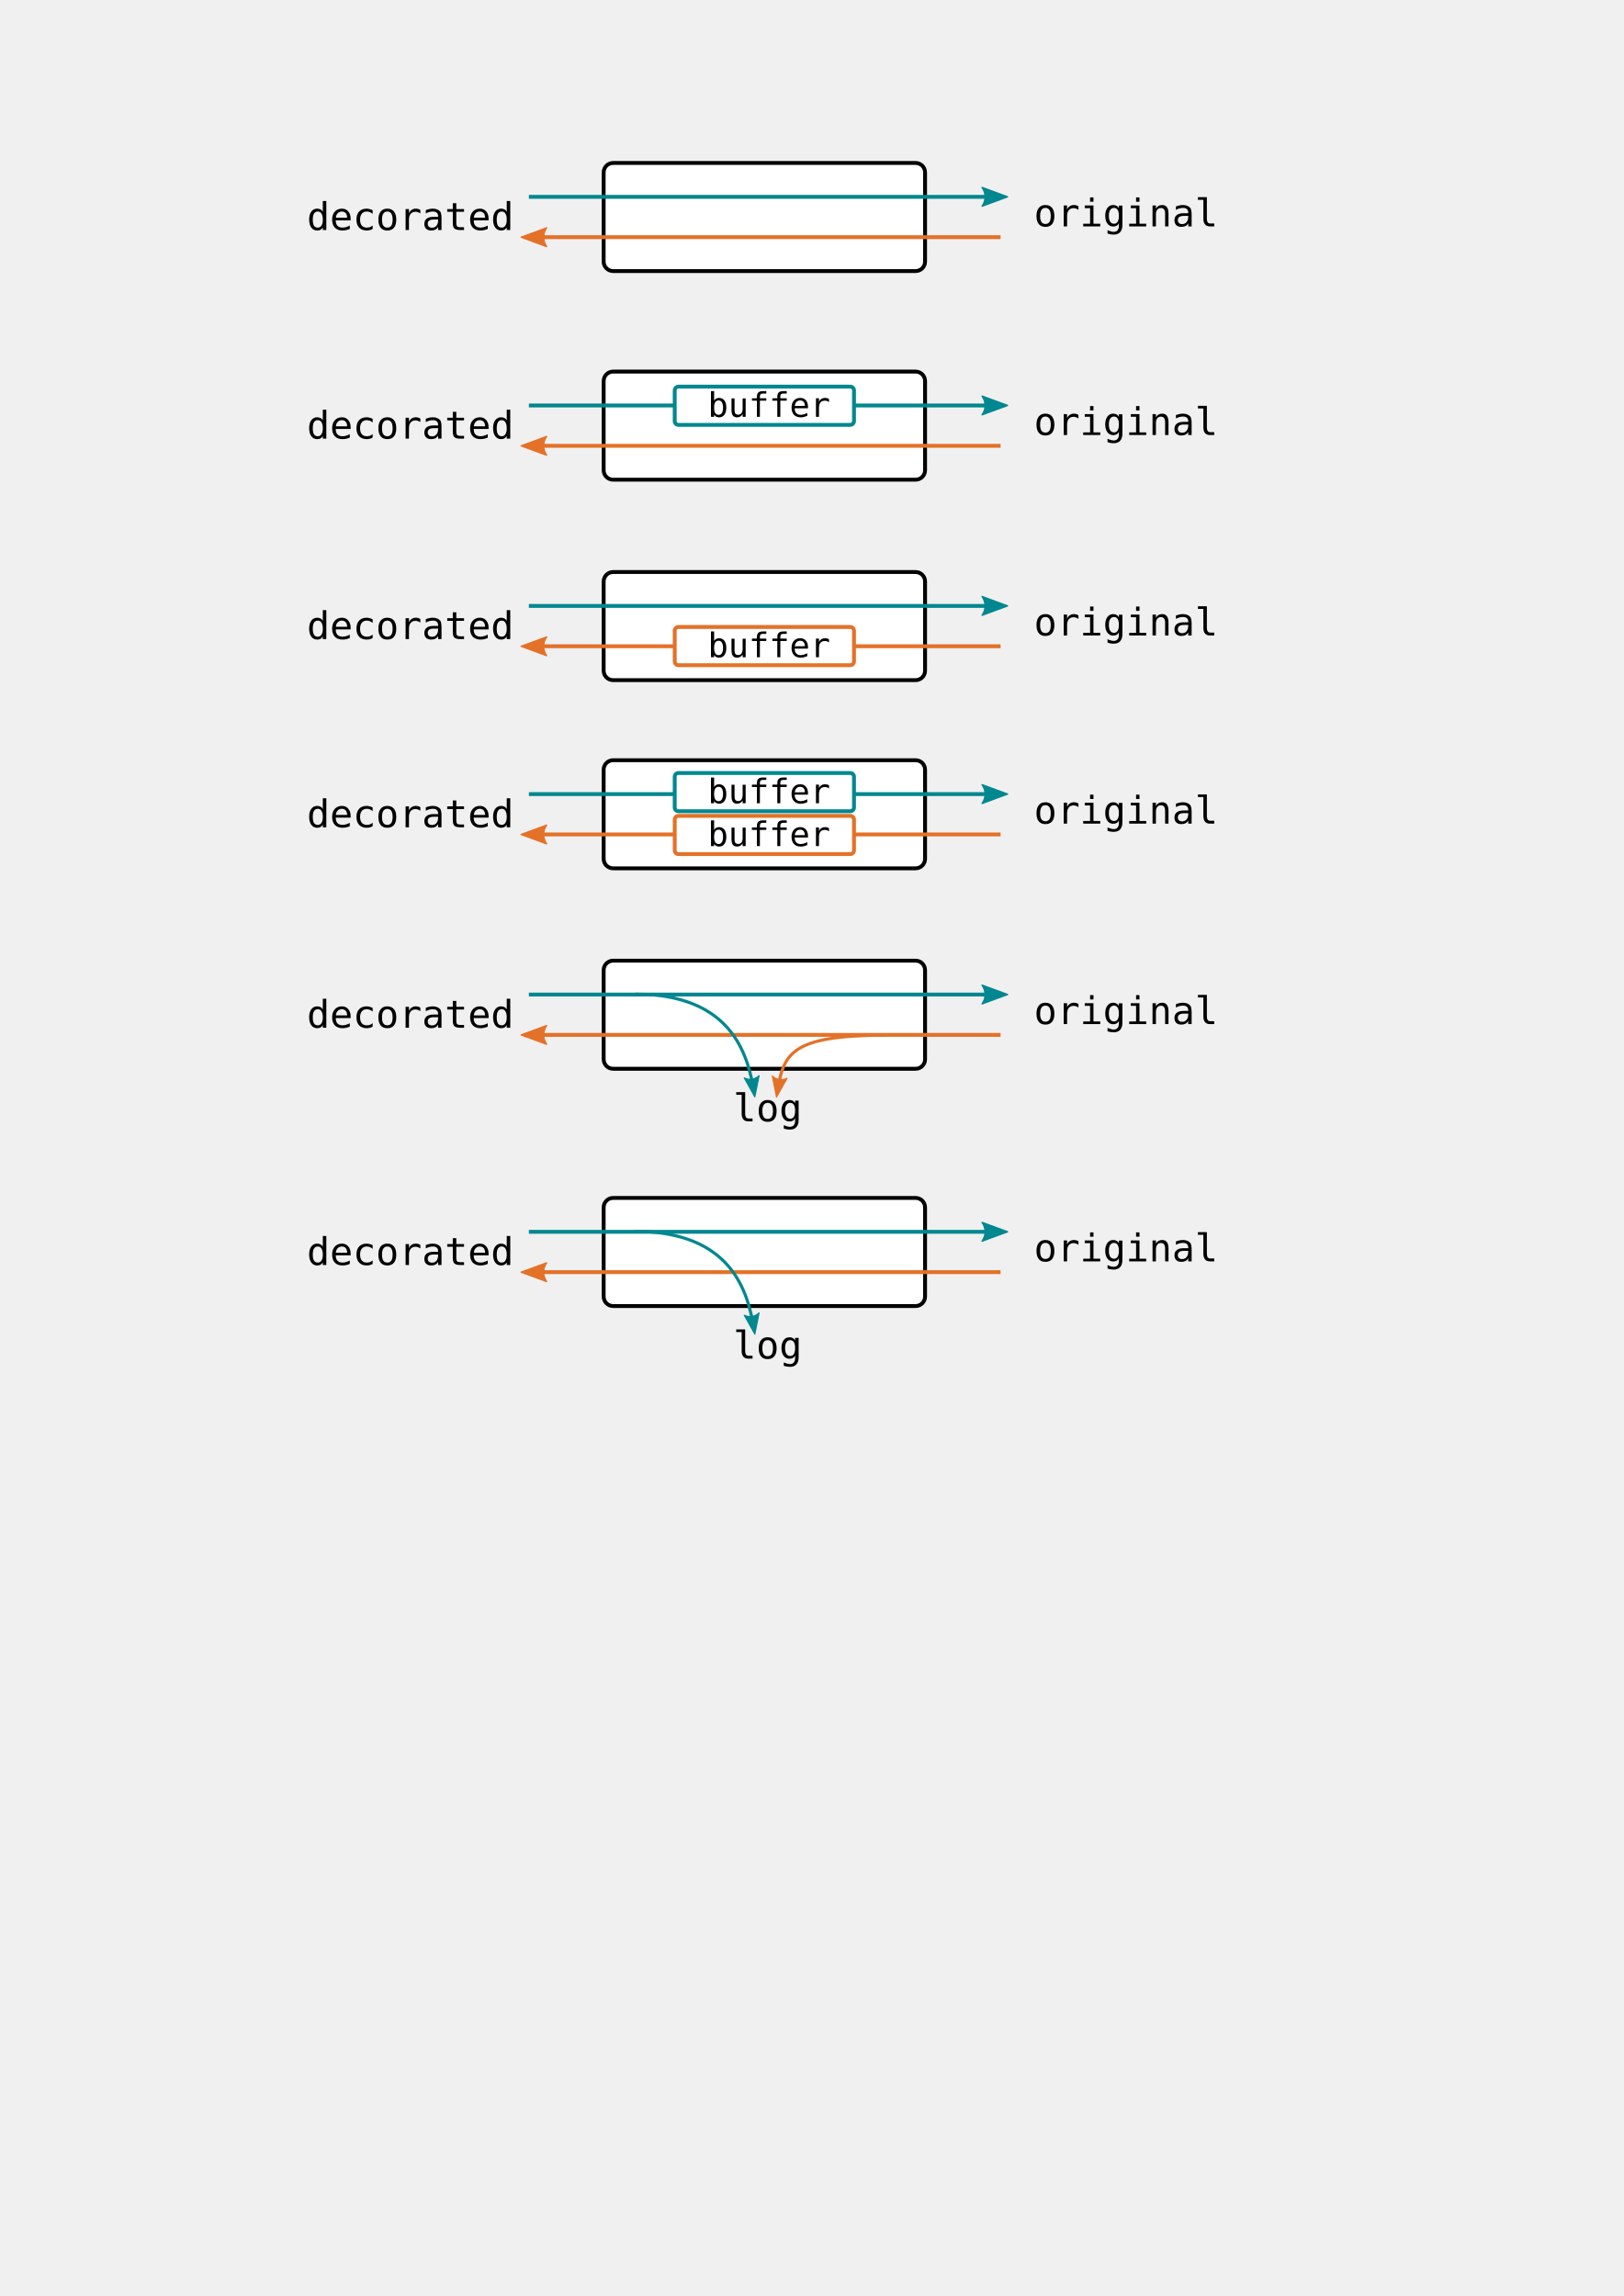
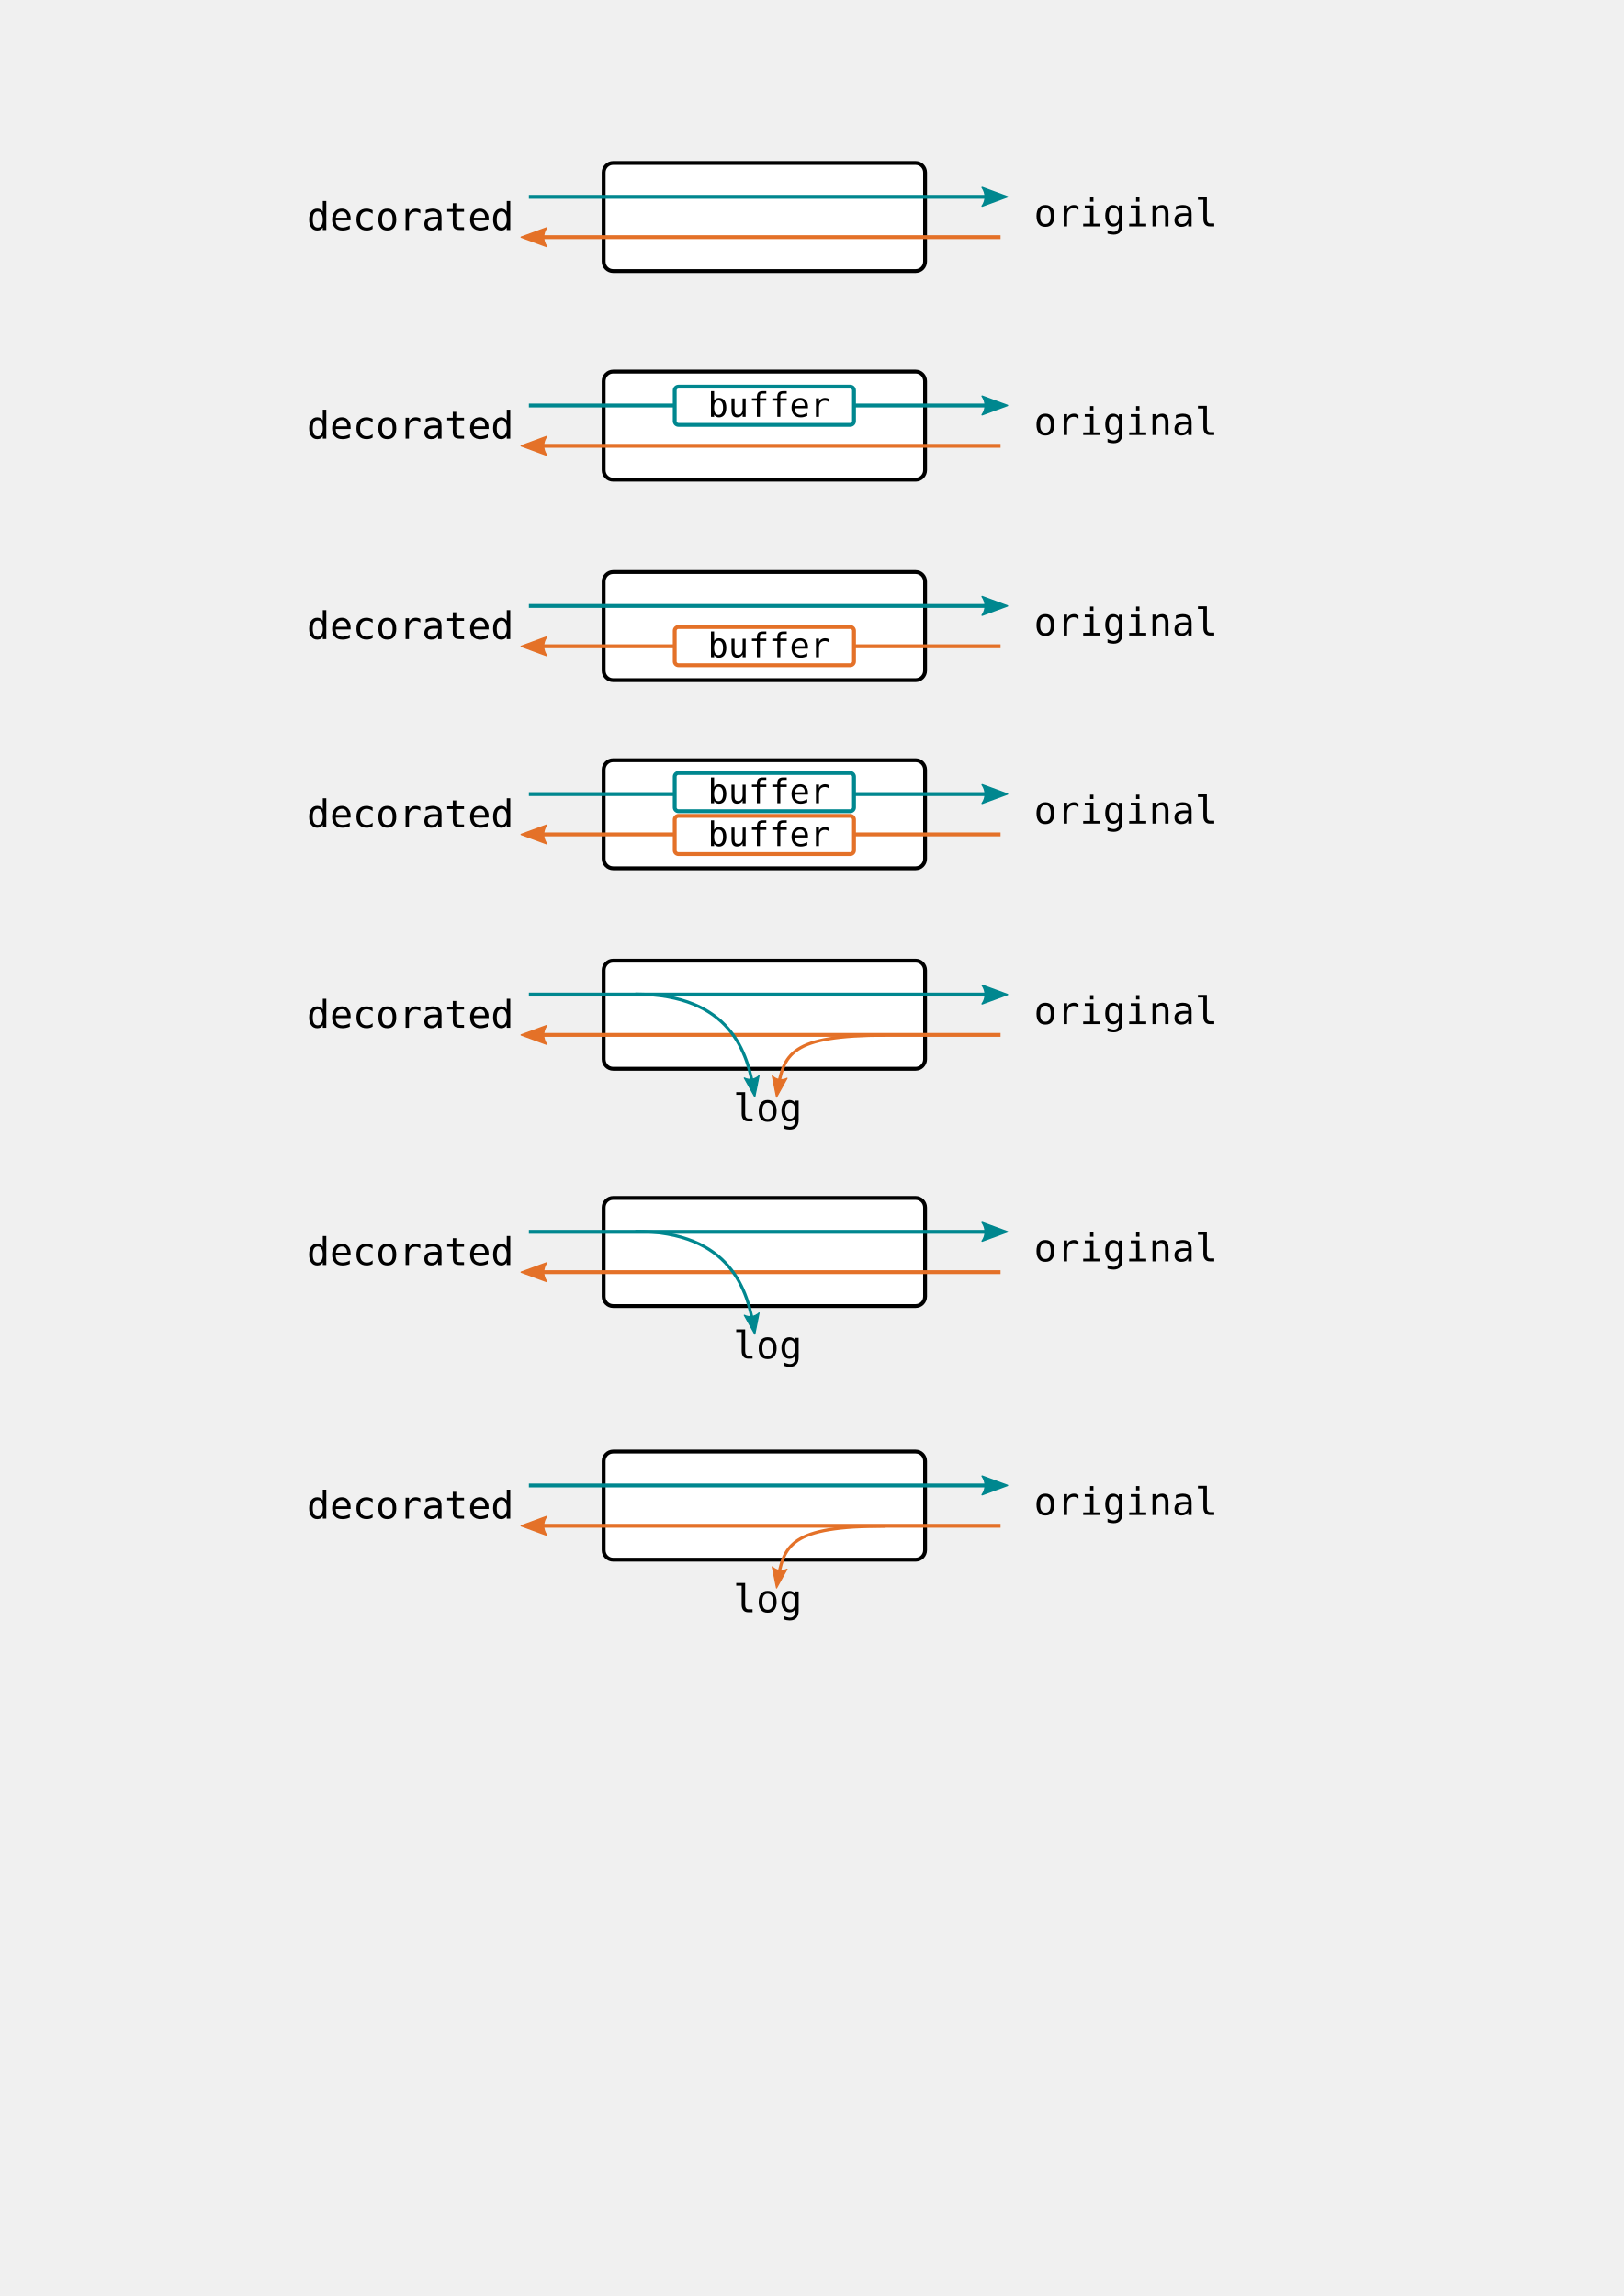
<svg xmlns="http://www.w3.org/2000/svg" xmlns:xlink="http://www.w3.org/1999/xlink" width="210mm" height="297mm" viewBox="0 0 210 297" version="1.1" id="svg8">
  <defs id="defs2">
+     <marker style="overflow:visible;" id="marker2295" refX="0.0" refY="0.0" orient="auto">
+       <path transform="scale(0.6) rotate(180) translate(0,0)" d="M 8.719,4.034 L -2.207,0.016 L 8.719,-4.002 C 6.973,-1.63 6.983,1.616 8.719,4.034 z " style="fill-rule:evenodd;stroke-width:0.625;stroke-linejoin:round;stroke:#e47128;stroke-opacity:1;fill:#e47128;fill-opacity:1" id="path2293" />
+     </marker>
+     <marker orient="auto" refY="0.0" refX="0.0" id="marker2207" style="overflow:visible;">
+       <path id="path2205" style="fill-rule:evenodd;stroke-width:0.625;stroke-linejoin:round;stroke:#00878f;stroke-opacity:1;fill:#00878f;fill-opacity:1" d="M 8.719,4.034 L -2.207,0.016 L 8.719,-4.002 C 6.973,-1.63 6.983,1.616 8.719,4.034 z " transform="scale(0.6) rotate(180) translate(0,0)" />
+     </marker>
    <marker orient="auto" refY="0.0" refX="0.0" id="marker1209" style="overflow:visible;">
      <path id="path1207" style="fill-rule:evenodd;stroke-width:0.625;stroke-linejoin:round;stroke:#00878f;stroke-opacity:1;fill:#00878f;fill-opacity:1" d="M 8.719,4.034 L -2.207,0.016 L 8.719,-4.002 C 6.973,-1.63 6.983,1.616 8.719,4.034 z " transform="scale(0.6) rotate(180) translate(0,0)" />
    </marker>
    <marker style="overflow:visible;" id="marker1133" refX="0.0" refY="0.0" orient="auto">
      <path transform="scale(0.6) rotate(180) translate(0,0)" d="M 8.719,4.034 L -2.207,0.016 L 8.719,-4.002 C 6.973,-1.63 6.983,1.616 8.719,4.034 z " style="fill-rule:evenodd;stroke-width:0.625;stroke-linejoin:round;stroke:#e47128;stroke-opacity:1;fill:#e47128;fill-opacity:1" id="path1131" />
    </marker>
    <marker orient="auto" refY="0.0" refX="0.0" id="marker922" style="overflow:visible;">
      <path id="path920" style="fill-rule:evenodd;stroke-width:0.625;stroke-linejoin:round;stroke:#00878f;stroke-opacity:1;fill:#00878f;fill-opacity:1" d="M 8.719,4.034 L -2.207,0.016 L 8.719,-4.002 C 6.973,-1.63 6.983,1.616 8.719,4.034 z " transform="scale(0.6) rotate(180) translate(0,0)" />
    </marker>
    <marker style="overflow:visible;" id="marker3279" refX="0.0" refY="0.0" orient="auto">
      <path transform="scale(0.6) rotate(180) translate(0,0)" d="M 8.719,4.034 L -2.207,0.016 L 8.719,-4.002 C 6.973,-1.63 6.983,1.616 8.719,4.034 z " style="fill-rule:evenodd;stroke-width:0.625;stroke-linejoin:round;stroke:#00878f;stroke-opacity:1;fill:#00878f;fill-opacity:1" id="path3277" />
    </marker>
    <marker orient="auto" refY="0.0" refX="0.0" id="marker2337" style="overflow:visible;">
      <path id="path2335" style="fill-rule:evenodd;stroke-width:0.625;stroke-linejoin:round;stroke:#e47128;stroke-opacity:1;fill:#e47128;fill-opacity:1" d="M 8.719,4.034 L -2.207,0.016 L 8.719,-4.002 C 6.973,-1.63 6.983,1.616 8.719,4.034 z " transform="scale(0.6) rotate(180) translate(0,0)" />
    </marker>
    <marker orient="auto" refY="0.0" refX="0.0" id="Arrow2Send" style="overflow:visible;">
      <path id="path852" style="fill-rule:evenodd;stroke-width:0.625;stroke-linejoin:round;stroke:#e47128;stroke-opacity:1;fill:#e47128;fill-opacity:1" d="M 8.719,4.034 L -2.207,0.016 L 8.719,-4.002 C 6.973,-1.63 6.983,1.616 8.719,4.034 z " transform="scale(0.3) rotate(180) translate(-2.3,0)" />
    </marker>
    <marker orient="auto" refY="0.0" refX="0.0" id="marker2229" style="overflow:visible;">
      <path id="path2227" style="fill-rule:evenodd;stroke-width:0.625;stroke-linejoin:round;stroke:#e47128;stroke-opacity:1;fill:#e47128;fill-opacity:1" d="M 8.719,4.034 L -2.207,0.016 L 8.719,-4.002 C 6.973,-1.63 6.983,1.616 8.719,4.034 z " transform="scale(0.6) rotate(180) translate(0,0)" />
    </marker>
    <marker orient="auto" refY="0.0" refX="0.0" id="Arrow2Mend" style="overflow:visible;">
      <path id="path846" style="fill-rule:evenodd;stroke-width:0.625;stroke-linejoin:round;stroke:#00878f;stroke-opacity:1;fill:#00878f;fill-opacity:1" d="M 8.719,4.034 L -2.207,0.016 L 8.719,-4.002 C 6.973,-1.63 6.983,1.616 8.719,4.034 z " transform="scale(0.6) rotate(180) translate(0,0)" />
    </marker>
    <marker orient="auto" refY="0.0" refX="0.0" id="marker1109" style="overflow:visible;">
      <path id="path1107" style="fill-rule:evenodd;stroke-width:0.625;stroke-linejoin:round;stroke:#00878f;stroke-opacity:1;fill:#00878f;fill-opacity:1" d="M 8.719,4.034 L -2.207,0.016 L 8.719,-4.002 C 6.973,-1.63 6.983,1.616 8.719,4.034 z " transform="scale(1.1) rotate(180) translate(1,0)" />
    </marker>
    <marker orient="auto" refY="0.0" refX="0.0" id="Arrow2Lend" style="overflow:visible;">
      <path id="path840" style="fill-rule:evenodd;stroke-width:0.625;stroke-linejoin:round;stroke:#00878f;stroke-opacity:1;fill:#00878f;fill-opacity:1" d="M 8.719,4.034 L -2.207,0.016 L 8.719,-4.002 C 6.973,-1.63 6.983,1.616 8.719,4.034 z " transform="scale(1.1) rotate(180) translate(1,0)" />
    </marker>
    <marker orient="auto" refY="0" refX="0" id="Arrow2Mend-2" style="overflow:visible">
      <path id="path846-0" style="fill:#e47128;fill-opacity:1;fill-rule:evenodd;stroke:#e47128;stroke-width:0.625;stroke-linejoin:round;stroke-opacity:1" d="M 8.719,4.034 -2.207,0.016 8.719,-4.002 c -1.745,2.372 -1.735,5.617 -6e-7,8.035 z" transform="scale(-0.6)" />
    </marker>
  </defs>
  <g id="layer1">
    <g id="g1984">
      <rect ry="1.228" rx="1.228" y="21.079" x="78.073" height="13.985" width="41.57" id="rect815" style="opacity:1;fill:#ffffff;fill-opacity:1;fill-rule:nonzero;stroke:#000000;stroke-width:0.5;stroke-miterlimit:4;stroke-dasharray:none;stroke-opacity:1" />
      <g transform="translate(-0.9986949)" id="g1958">
        <path style="fill:none;fill-rule:evenodd;stroke:#00878f;stroke-width:0.5;stroke-linecap:butt;stroke-linejoin:miter;stroke-miterlimit:4;stroke-dasharray:none;stroke-opacity:1;marker-end:url(#Arrow2Mend)" d="m 69.4,25.463 h 61.238" id="path817" />
        <path style="fill:none;fill-rule:evenodd;stroke:#e47128;stroke-width:0.5;stroke-linecap:butt;stroke-linejoin:miter;stroke-miterlimit:4;stroke-dasharray:none;stroke-opacity:1;marker-end:url(#Arrow2Mend-2)" d="M 130.405,30.68 H 69.076" id="path817-3" />
      </g>
      <text id="text1924" y="29.753" x="39.688" style="font-style:normal;font-variant:normal;font-weight:normal;font-stretch:normal;font-size:8.467px;line-height:125%;font-family:Consolas;-inkscape-font-specification:Consolas;letter-spacing:0px;word-spacing:0px;fill:#000000;fill-opacity:1;stroke:none;stroke-width:0.265px;stroke-linecap:butt;stroke-linejoin:miter;stroke-opacity:1" xml:space="preserve">
        <tspan style="font-size:4.939px;stroke-width:0.265px" y="29.753" x="39.688" id="tspan1922">decorated</tspan>
      </text>
      <text id="text1924-1" y="29.283" x="133.728" style="font-style:normal;font-variant:normal;font-weight:normal;font-stretch:normal;font-size:8.467px;line-height:125%;font-family:Consolas;-inkscape-font-specification:Consolas;letter-spacing:0px;word-spacing:0px;fill:#000000;fill-opacity:1;stroke:none;stroke-width:0.265px;stroke-linecap:butt;stroke-linejoin:miter;stroke-opacity:1" xml:space="preserve">
        <tspan style="font-size:4.939px;stroke-width:0.265px" y="29.283" x="133.728" id="tspan1922-1">original</tspan>
      </text>
    </g>
    <use x="0" y="0" xlink:href="#g1984" id="use1988" transform="translate(0,26.9875)" width="100%" height="100%" />
    <g id="g1993" transform="translate(0,-3.303262)">
      <rect ry="0.483" rx="0.483" y="53.317" x="87.265" height="4.944" width="23.186" id="rect1968" style="opacity:1;fill:#ffffff;fill-opacity:1;fill-rule:nonzero;stroke:#00878f;stroke-width:0.5;stroke-miterlimit:4;stroke-dasharray:none;stroke-opacity:1" />
      <text id="text1972" y="57.228" x="91.548" style="font-style:normal;font-variant:normal;font-weight:normal;font-stretch:normal;font-size:4.386px;line-height:125%;font-family:Consolas;-inkscape-font-specification:Consolas;letter-spacing:0px;word-spacing:0px;fill:#000000;fill-opacity:1;stroke:none;stroke-width:0.265px;stroke-linecap:butt;stroke-linejoin:miter;stroke-opacity:1" xml:space="preserve">
        <tspan style="stroke-width:0.265px" y="57.228" x="91.548" id="tspan1970">buffer</tspan>
      </text>
    </g>
    <use x="0" y="0" xlink:href="#g1984" id="use1995" transform="translate(0,52.91667)" width="100%" height="100%" />
    <g transform="translate(0,27.78394)" id="g2003">
      <g id="g2008">
        <rect ry="0.483" rx="0.483" y="53.317" x="87.265" height="4.944" width="23.186" id="rect1997" style="opacity:1;fill:#ffffff;fill-opacity:1;fill-rule:nonzero;stroke:#e47128;stroke-width:0.5;stroke-miterlimit:4;stroke-dasharray:none;stroke-opacity:1" />
        <text id="text2001" y="57.228" x="91.548" style="font-style:normal;font-variant:normal;font-weight:normal;font-stretch:normal;font-size:4.386px;line-height:125%;font-family:Consolas;-inkscape-font-specification:Consolas;letter-spacing:0px;word-spacing:0px;fill:#000000;fill-opacity:1;stroke:none;stroke-width:0.265px;stroke-linecap:butt;stroke-linejoin:miter;stroke-opacity:1" xml:space="preserve">
          <tspan style="stroke-width:0.265px" y="57.228" x="91.548" id="tspan1999">buffer</tspan>
        </text>
      </g>
    </g>
    <use x="0" y="0" xlink:href="#g1984" id="use2116" transform="translate(0,77.25834)" width="100%" height="100%" />
    <use x="0" y="0" xlink:href="#g1993" id="use2118" transform="translate(0,49.9779)" width="100%" height="100%" />
    <use x="0" y="0" xlink:href="#g2003" id="use2120" transform="translate(0,24.43617)" width="100%" height="100%" />
    <use x="0" y="0" xlink:href="#g1984" id="use2122" transform="translate(0,103.1875)" width="100%" height="100%" />
    <text xml:space="preserve" style="font-style:normal;font-variant:normal;font-weight:normal;font-stretch:normal;font-size:8.467px;line-height:125%;font-family:Consolas;-inkscape-font-specification:Consolas;letter-spacing:0px;word-spacing:0px;fill:#000000;fill-opacity:1;stroke:none;stroke-width:0.265px;stroke-linecap:butt;stroke-linejoin:miter;stroke-opacity:1" x="94.83" y="145.054" id="text2126">
      <tspan id="tspan2124" x="94.83" y="145.054" style="font-size:4.939px;stroke-width:0.265px">log</tspan>
    </text>
    <path style="fill:none;fill-rule:evenodd;stroke:#e47128;stroke-width:0.4;stroke-linecap:butt;stroke-linejoin:miter;stroke-miterlimit:4;stroke-dasharray:none;stroke-opacity:1;marker-end:url(#marker2337)" d="m 114.54,133.906 c -12.353,0.036 -13.228,2.364 -14.03,7.49" id="path2128" />
    <path id="path3275" d="m 82.17,128.593 c 12.353,0.036 14.565,7.643 15.367,12.768" style="fill:none;fill-rule:evenodd;stroke:#00878f;stroke-width:0.4;stroke-linecap:butt;stroke-linejoin:miter;stroke-miterlimit:4;stroke-dasharray:none;stroke-opacity:1;marker-end:url(#marker3279)" />
    <use height="100%" width="100%" transform="translate(0,133.8793)" id="use1121" xlink:href="#g1984" y="0" x="0" />
    <text id="text1125" y="175.745" x="94.83" style="font-style:normal;font-variant:normal;font-weight:normal;font-stretch:normal;font-size:8.467px;line-height:125%;font-family:Consolas;-inkscape-font-specification:Consolas;letter-spacing:0px;word-spacing:0px;fill:#000000;fill-opacity:1;stroke:none;stroke-width:0.265px;stroke-linecap:butt;stroke-linejoin:miter;stroke-opacity:1" xml:space="preserve">
      <tspan style="font-size:4.939px;stroke-width:0.265px" y="175.745" x="94.83" id="tspan1123">log</tspan>
    </text>
    <path style="fill:none;fill-rule:evenodd;stroke:#00878f;stroke-width:0.4;stroke-linecap:butt;stroke-linejoin:miter;stroke-miterlimit:4;stroke-dasharray:none;stroke-opacity:1;marker-end:url(#marker1209)" d="m 82.17,159.285 c 12.353,0.036 14.565,7.643 15.367,12.768" id="path1129" />
+     <use height="100%" width="100%" transform="translate(0,166.6875)" id="use2195" xlink:href="#g1984" y="0" x="0" />
+     <text id="text2199" y="208.554" x="94.83" style="font-style:normal;font-variant:normal;font-weight:normal;font-stretch:normal;font-size:8.467px;line-height:125%;font-family:Consolas;-inkscape-font-specification:Consolas;letter-spacing:0px;word-spacing:0px;fill:#000000;fill-opacity:1;stroke:none;stroke-width:0.265px;stroke-linecap:butt;stroke-linejoin:miter;stroke-opacity:1" xml:space="preserve">
+       <tspan style="font-size:4.939px;stroke-width:0.265px" y="208.554" x="94.83" id="tspan2197">log</tspan>
+     </text>
+     <path id="path2201" d="m 114.54,197.406 c -12.353,0.036 -13.228,2.364 -14.03,7.49" style="fill:none;fill-rule:evenodd;stroke:#e47128;stroke-width:0.4;stroke-linecap:butt;stroke-linejoin:miter;stroke-miterlimit:4;stroke-dasharray:none;stroke-opacity:1;marker-end:url(#marker2295)" />
  </g>
</svg>
